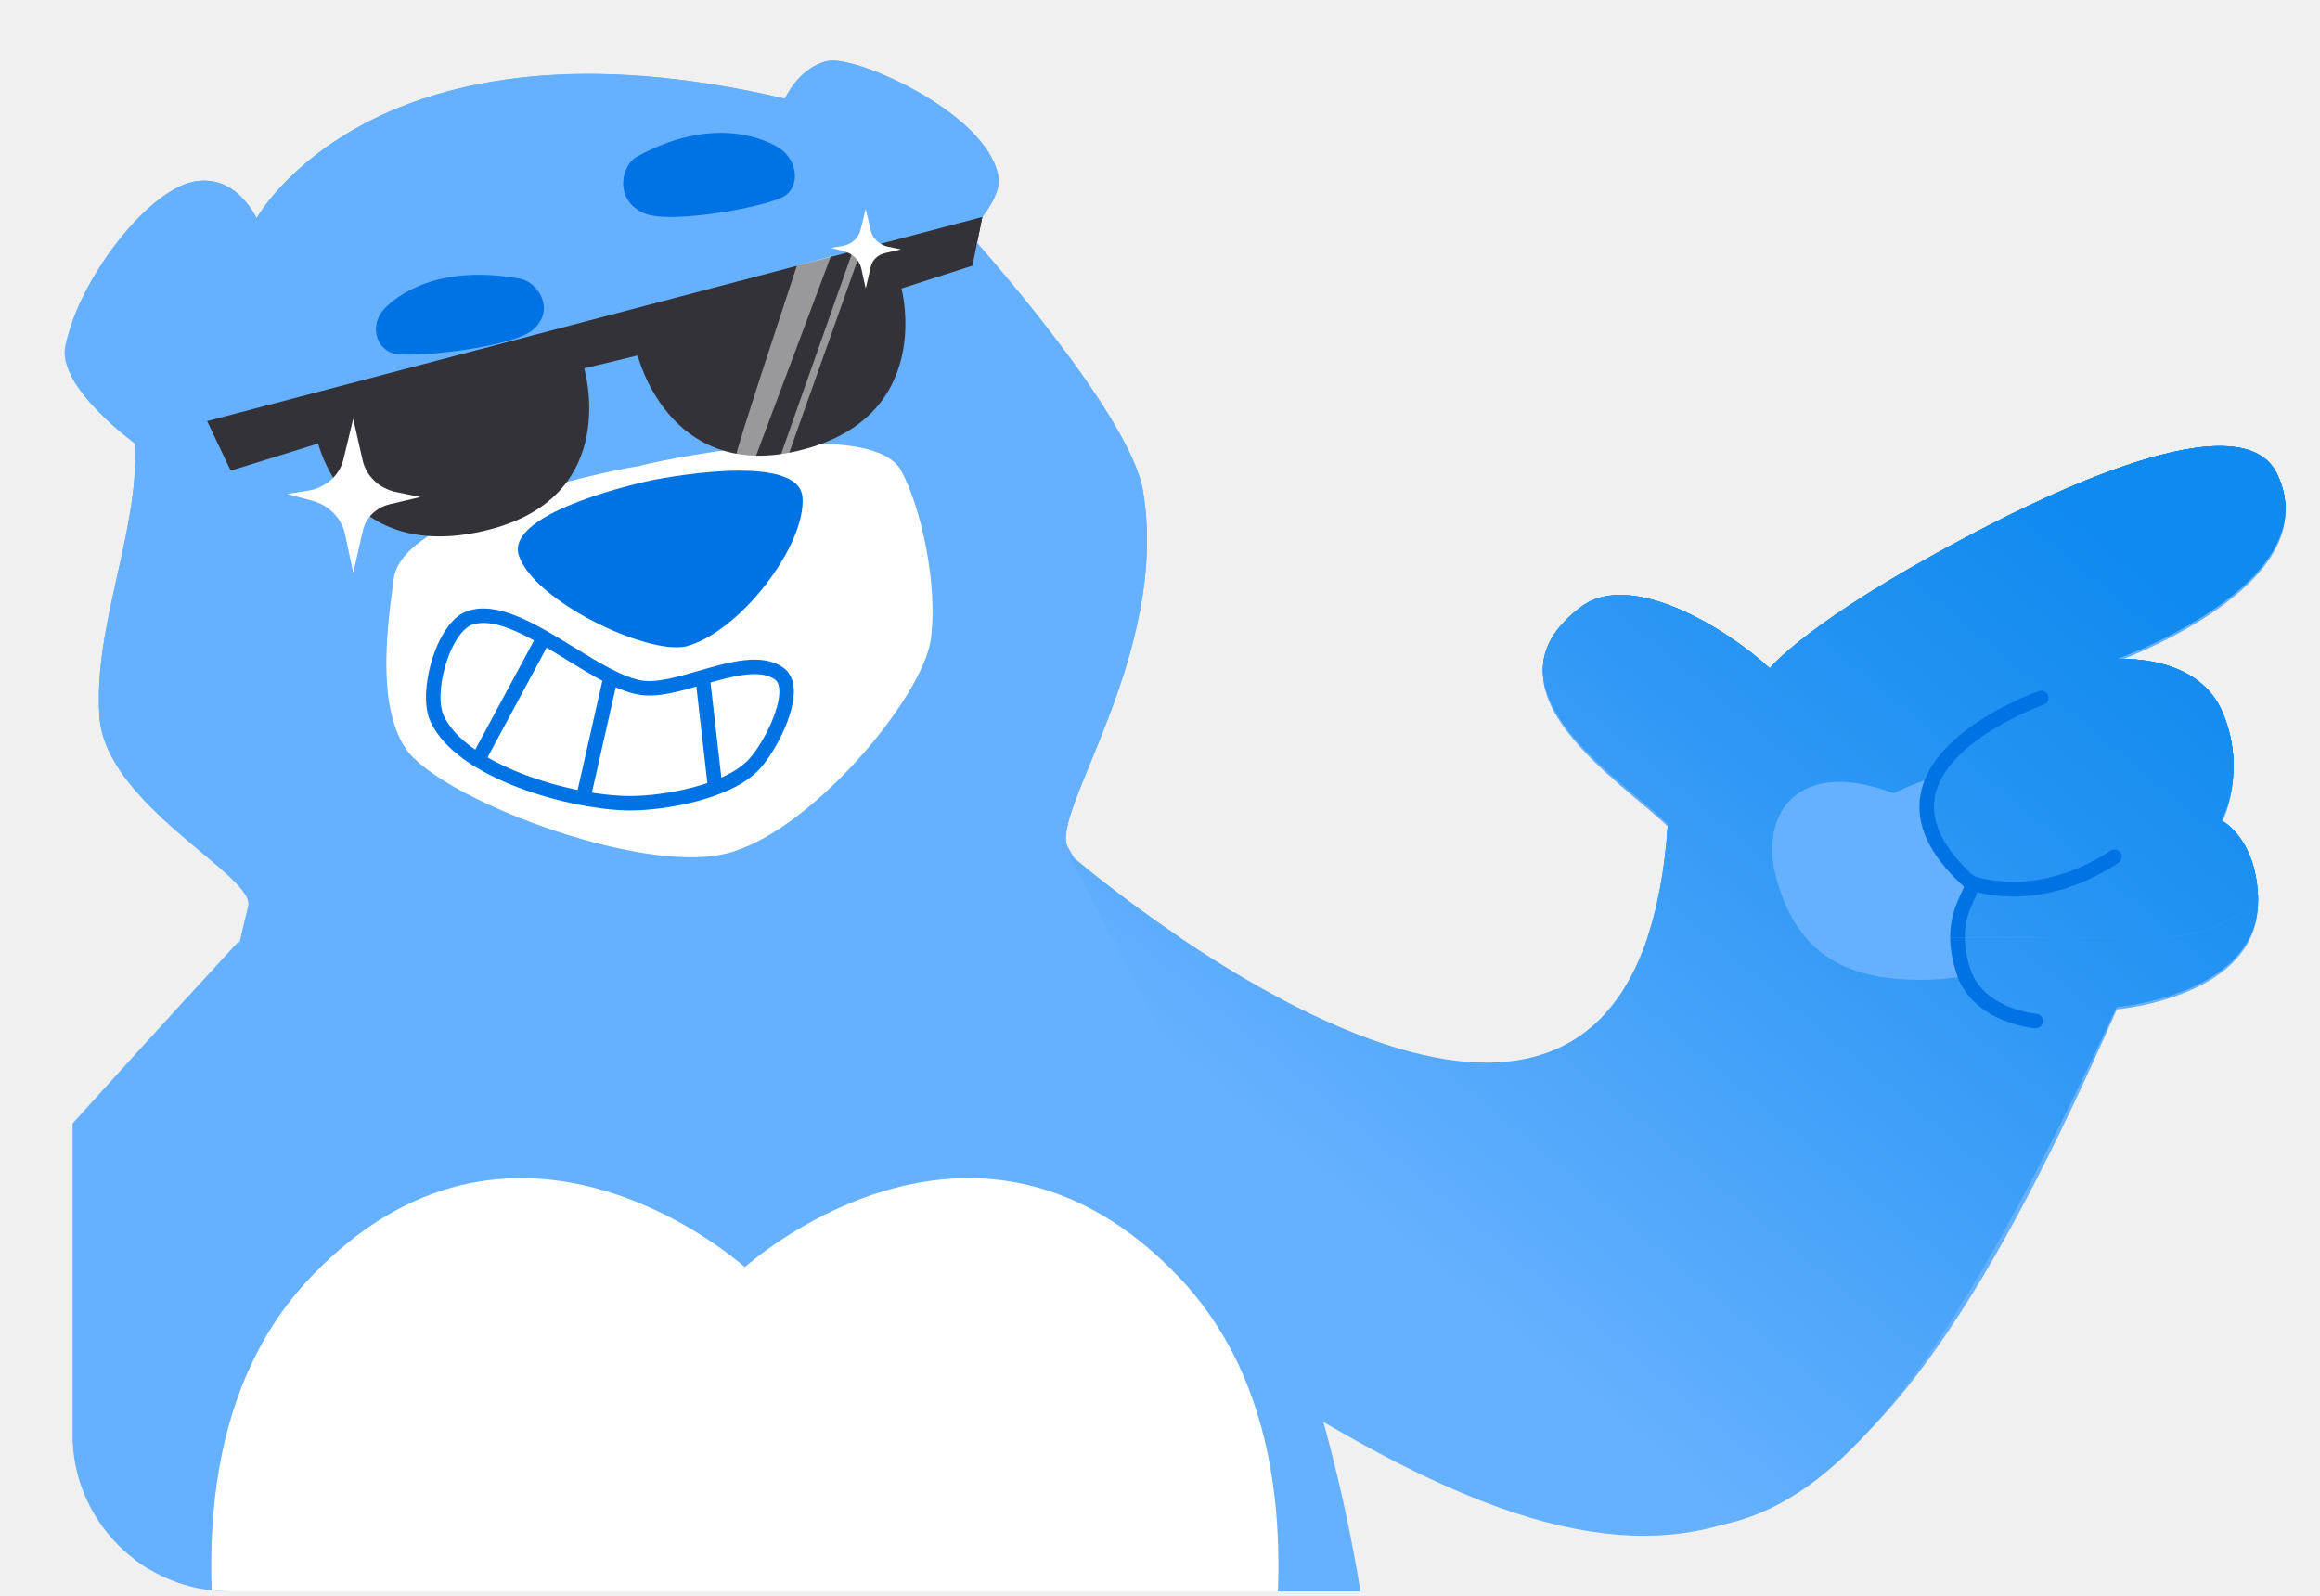
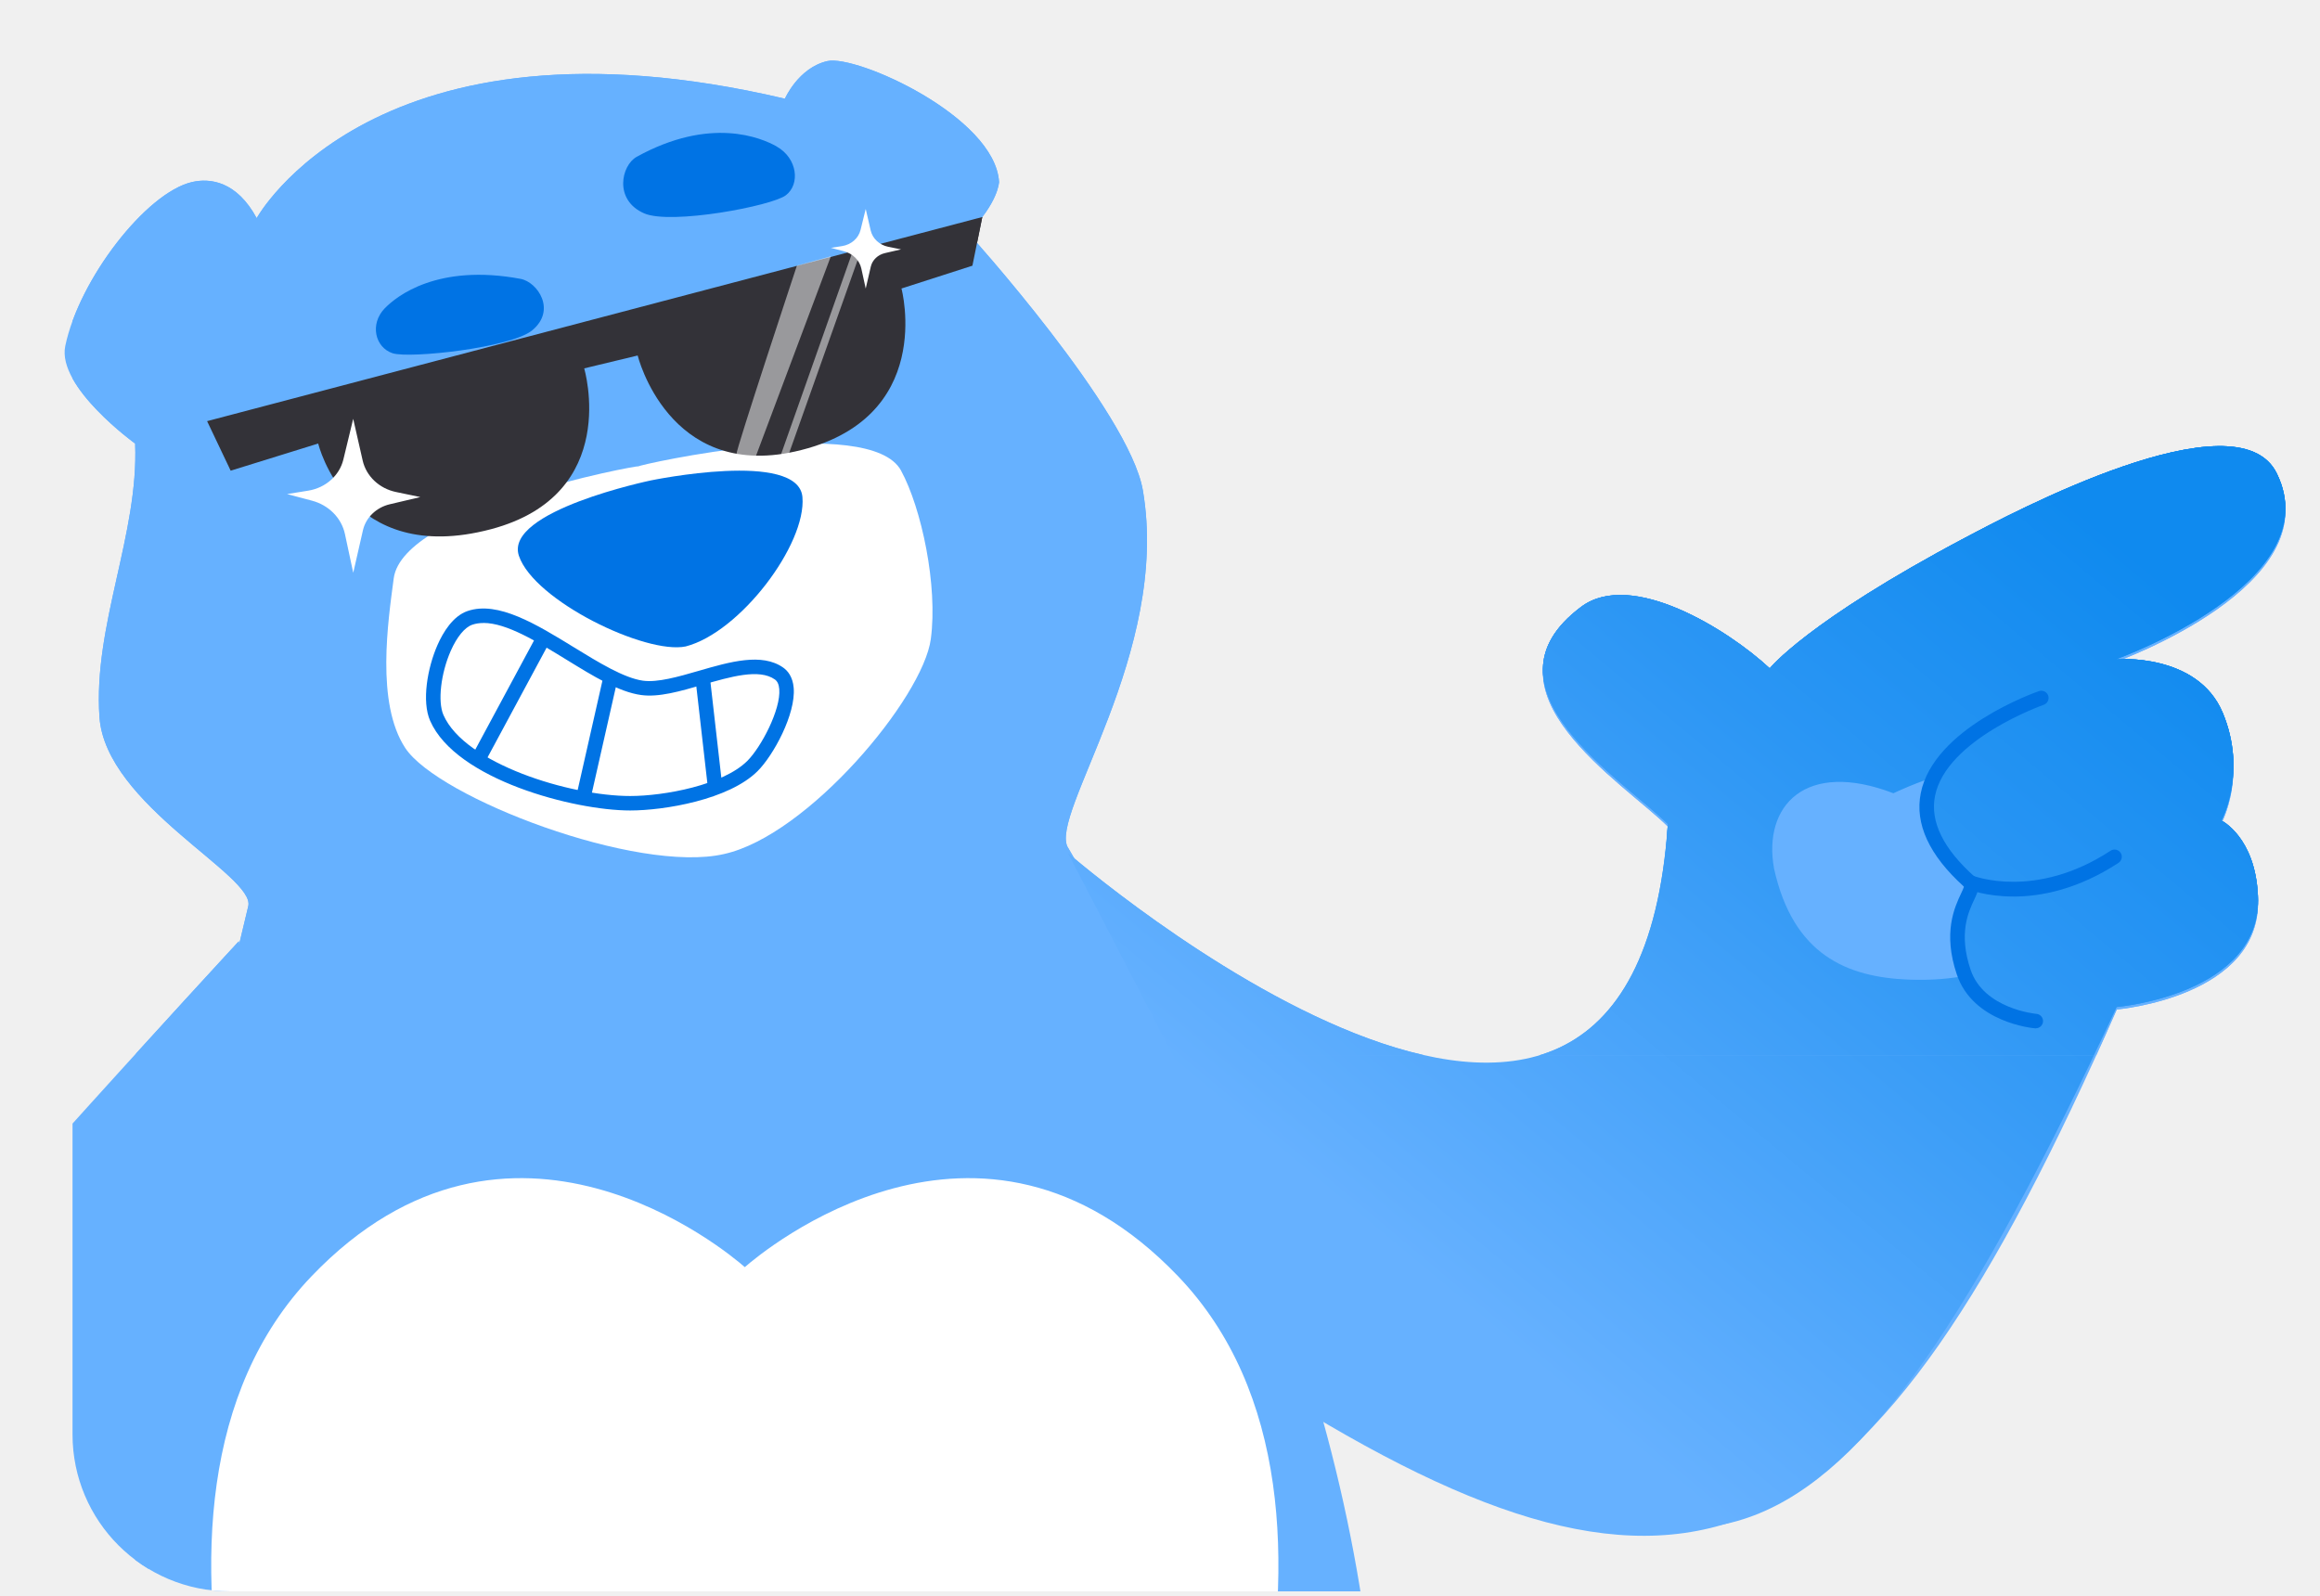
<svg xmlns="http://www.w3.org/2000/svg" width="266" height="183" viewBox="0 0 266 183" fill="none">
-   <g clip-path="url(#clip0_215_14797)">
-     <path d="M122.444 97.187C120.219 93.404 134.222 74.821 131.038 56.231C129.484 47.15 111.015 26.713 111.015 26.713C114.488 23.235 114.549 20.862 114.549 20.862C114.077 13.362 98.183 6.238 94.859 7.002C91.536 7.765 89.994 11.316 89.994 11.316C42.992 0.265 29.432 25.01 29.432 25.01C27.141 20.779 24.101 20.397 22.037 20.867C16.772 22.062 9.071 32.023 7.485 39.672C6.508 44.373 15.496 50.861 15.496 50.861C15.918 61.242 10.669 71.718 11.407 82.232C12.117 92.32 29.316 100.423 28.467 103.902C11.94 171.82 11.99 211.211 20.306 234.573C20.306 234.573 -4.31 298.349 1.032 311.214C21.515 313.647 40.406 319.056 61.145 320.439C66.204 307.951 75.586 274.45 90.149 266.619C99.303 268.527 83.752 307.431 77.456 322.651C94.748 323.415 135.271 314.87 134.71 314.637C160.775 313.891 157.795 225.149 157.795 225.149C160.78 181.991 150.123 144.266 122.449 97.182L122.444 97.187Z" fill="#66B1FF" />
-     <path d="M225.354 61.915C207.129 71.566 202.913 76.915 202.913 76.915C198.147 72.479 187.051 65.56 181.304 69.852C168.865 79.132 186.247 89.801 191.229 94.773C187.201 154.329 122.445 98.087 122.445 98.087L145.619 159.317C194.126 189.949 214.198 180.481 242.703 115.746C242.703 115.746 259.386 114.342 258.886 102.992C258.587 96.267 254.709 94.37 254.709 94.37C254.709 94.37 257.693 88.85 254.858 82.031C251.973 75.095 242.642 75.869 242.642 75.869C242.642 75.869 267.197 67.047 261.044 54.553C256.506 45.339 230.531 59.177 225.36 61.915H225.354Z" fill="#66B1FF" />
-     <g clip-path="url(#clip1_215_14797)">
-       <path d="M27.389 107.922C27.389 107.922 -10.018 148.343 -31.339 174.355C-47.844 194.492 -59.93 209.108 -42.97 231.27C-38.332 237.332 -28.945 243.339 -28.945 243.339L17.035 202.939V174.355C17.035 174.355 26.524 164.945 29.958 140.233C30.957 133.037 27.389 107.922 27.389 107.922Z" fill="#66B1FF" />
+   <g clip-path="url(#clip0_591_14807)">
+     <path d="M122.442 97.19C120.217 93.407 134.22 74.823 131.036 56.234C129.482 47.152 111.013 26.716 111.013 26.716C114.486 23.237 114.547 20.864 114.547 20.864C114.076 13.364 98.181 6.241 94.858 7.004C91.534 7.767 89.992 11.318 89.992 11.318C42.99 0.267 29.431 25.012 29.431 25.012C27.139 20.781 24.099 20.4 22.035 20.87C16.77 22.064 9.07 32.026 7.483 39.675C6.506 44.376 15.494 50.864 15.494 50.864C15.916 61.245 10.667 71.72 11.405 82.234C12.116 92.323 29.314 100.425 28.465 103.904C11.938 171.823 11.988 211.213 20.304 234.575C20.304 234.575 -4.312 298.351 1.031 311.216C21.514 313.65 40.404 319.059 61.143 320.442C66.203 307.953 75.584 274.453 90.147 266.621C99.302 268.529 83.751 307.433 77.454 322.654C94.747 323.417 135.269 314.872 134.709 314.64C160.773 313.893 157.794 225.151 157.794 225.151C160.778 181.994 150.121 144.268 122.448 97.184L122.442 97.19Z" fill="#66B1FF" />
+     <path d="M225.352 61.919C207.127 71.571 202.911 76.919 202.911 76.919C198.145 72.483 187.049 65.564 181.302 69.856C168.863 79.137 186.245 89.806 191.227 94.778C187.199 154.334 122.443 98.091 122.443 98.091L145.617 159.321C194.124 189.953 214.196 180.485 242.701 115.751C242.701 115.751 259.384 114.346 258.884 102.997C258.585 96.271 254.707 94.374 254.707 94.374C254.707 94.374 257.691 88.855 254.856 82.035C251.972 75.099 242.64 75.874 242.64 75.874C242.64 75.874 267.195 67.052 261.042 54.558C256.504 45.343 230.529 59.182 225.358 61.919H225.352Z" fill="#66B1FF" />
+     <g clip-path="url(#clip1_591_14807)">
+       <path d="M27.383 107.926C27.383 107.926 -10.024 148.348 -31.345 174.359C-47.85 194.497 -59.936 209.113 -42.976 231.275C-38.338 237.337 -28.951 243.343 -28.951 243.343L17.029 202.944V174.359C17.029 174.359 26.517 164.949 29.951 140.237C30.95 133.042 27.383 107.926 27.383 107.926Z" fill="#66B1FF" />
    </g>
-     <path d="M103.317 53.958C99.727 47.365 73.203 53.305 73.236 53.465C73.203 53.311 46.195 58.338 45.147 66.325C44.509 71.186 43.077 80.611 46.473 85.771C50.229 91.479 73.092 100.229 83.034 97.922C92.632 95.793 105.819 80.041 106.729 73.277C107.55 67.16 105.664 58.266 103.311 53.952L103.317 53.958Z" fill="white" />
-     <path d="M44.142 35.329C45.468 33.968 50.156 30.202 59.682 31.972C61.657 32.337 63.821 35.578 61.019 37.879C58.572 39.886 46.949 41.136 45.013 40.5C43.032 39.848 42.344 37.165 44.142 35.324V35.329Z" fill="#0073E4" />
-     <path d="M89.059 16.795C87.3 15.794 81.453 13.311 72.998 17.979C71.244 18.947 70.346 22.929 73.858 24.461C76.925 25.799 88.482 23.62 90.102 22.387C91.761 21.12 91.445 18.156 89.059 16.8V16.795Z" fill="#0073E4" />
-     <path d="M74.653 55.082C74.653 55.082 57.759 58.589 59.501 63.738C61.243 68.887 74.037 75.076 78.625 74.125C84.866 72.51 92.472 62.416 92.007 56.996C91.54 51.581 74.653 55.082 74.653 55.082Z" fill="#0073E4" />
-     <path d="M64.418 49.136C60.933 45.923 55.13 43.412 50.936 46.753C48.85 48.412 47.702 50.984 46.914 53.462C46.564 54.557 48.29 55.027 48.639 53.937C49.649 50.752 51.602 46.99 55.397 46.924C57.754 46.886 60.007 48.058 61.91 49.407C62.392 49.75 62.642 49.922 63.158 50.398C64.001 51.177 65.266 49.916 64.423 49.136H64.418Z" fill="#0073E4" />
-     <path d="M85.418 48.288C89.631 48.288 93.046 44.883 93.046 40.683C93.046 36.483 89.631 33.078 85.418 33.078C81.204 33.078 77.789 36.483 77.789 40.683C77.789 44.883 81.204 48.288 85.418 48.288Z" fill="white" />
-     <path d="M85.415 45.663C88.173 45.663 90.408 43.434 90.408 40.685C90.408 37.936 88.173 35.707 85.415 35.707C82.657 35.707 80.422 37.936 80.422 40.685C80.422 43.434 82.657 45.663 85.415 45.663Z" fill="#3B3B3B" />
-     <path d="M76.625 51.77L76.664 48.618C76.664 48.618 77.801 45.543 84.836 44.425C89.824 43.635 93.868 46.035 93.868 46.035L94.212 50.393L76.625 51.765V51.77Z" fill="#66B1FF" />
-     <path d="M89.326 77.237C85.681 74.643 78.041 79.493 73.603 78.874C67.999 78.094 59.228 69.018 53.874 70.849C50.801 71.9 48.781 79.355 50.08 82.32C52.782 88.475 65.514 92.104 72.255 92.104C76.055 92.104 83.184 90.92 86.275 87.834C88.416 85.699 91.789 78.985 89.326 77.231V77.237Z" fill="white" />
-     <path d="M72.255 92.933C65.825 92.933 52.282 89.404 49.319 82.651C48.337 80.416 49.003 76.589 50.163 73.956C50.806 72.496 51.927 70.638 53.608 70.063C57.087 68.868 61.525 71.595 65.813 74.227C68.632 75.959 71.544 77.745 73.719 78.049C75.406 78.281 77.797 77.59 80.111 76.921C83.678 75.887 87.362 74.819 89.808 76.556C90.296 76.899 90.896 77.585 91.001 78.879C91.251 81.882 88.677 86.611 86.862 88.419C83.567 91.705 76.155 92.933 72.255 92.933ZM55.433 71.434C54.978 71.434 54.545 71.495 54.146 71.633C53.292 71.926 52.393 73.016 51.683 74.626C50.54 77.219 50.168 80.455 50.845 81.987C53.292 87.568 65.353 91.273 72.255 91.273C76.155 91.273 82.901 90.023 85.686 87.247C87.273 85.665 89.542 81.351 89.348 79.017C89.303 78.481 89.137 78.115 88.843 77.911C87.051 76.639 83.761 77.596 80.576 78.514C77.98 79.266 75.528 79.979 73.492 79.692C70.967 79.343 68.044 77.546 64.942 75.638C61.564 73.564 58.085 71.429 55.439 71.429L55.433 71.434Z" fill="#0073E4" />
-     <path d="M54.987 87.617C54.854 87.617 54.721 87.584 54.594 87.518C54.189 87.302 54.039 86.799 54.255 86.395L61.351 73.21C61.567 72.806 62.072 72.656 62.477 72.872C62.882 73.088 63.032 73.591 62.816 73.995L55.72 87.18C55.57 87.457 55.282 87.617 54.987 87.617Z" fill="#0073E4" />
-     <path d="M66.963 91.94C66.902 91.94 66.841 91.935 66.78 91.918C66.331 91.819 66.053 91.371 66.153 90.928L69.116 77.842C69.216 77.394 69.659 77.112 70.109 77.217C70.558 77.317 70.836 77.765 70.736 78.207L67.773 91.293C67.684 91.68 67.34 91.94 66.963 91.94Z" fill="#0073E4" />
-     <path d="M81.951 90.712C81.535 90.712 81.174 90.396 81.125 89.976L79.81 78.439C79.76 77.985 80.087 77.57 80.542 77.521C80.997 77.471 81.413 77.797 81.463 78.251L82.778 89.788C82.828 90.242 82.501 90.656 82.046 90.706C82.012 90.706 81.984 90.706 81.951 90.706V90.712Z" fill="#0073E4" />
-     <path d="M23.742 48.289L112.626 24.883L111.494 30.463L103.361 33.08C103.361 33.08 107.411 48.157 91.15 51.774C76.614 55.009 73.113 40.762 73.113 40.762L66.983 42.239C66.983 42.239 71.294 56.702 56.298 60.678C39.842 65.037 36.486 50.856 36.486 50.856L26.45 53.969L23.748 48.289H23.742Z" fill="#333238" />
-     <path d="M32.914 56.651L35.344 56.259C37.336 55.938 38.928 54.528 39.372 52.686L40.498 48.023L41.586 52.807C41.996 54.605 43.489 56.015 45.403 56.414L48.193 56.994L44.698 57.819C43.145 58.184 41.946 59.345 41.613 60.811L40.504 65.678L39.549 61.225C39.156 59.395 37.696 57.918 35.777 57.409L32.92 56.651H32.914Z" fill="white" />
-     <path d="M95.266 28.419L96.547 28.22C97.596 28.054 98.433 27.324 98.666 26.372L99.26 23.961L99.832 26.433C100.048 27.362 100.83 28.092 101.84 28.297L103.31 28.596L101.468 29.022C100.647 29.21 100.02 29.812 99.843 30.57L99.26 33.087L98.755 30.786C98.55 29.84 97.779 29.077 96.769 28.811L95.266 28.419Z" fill="white" />
-     <path opacity="0.5" d="M84.456 52.035C84.279 51.875 91.375 30.449 91.375 30.449L95.264 29.387L86.687 52.251C86.687 52.251 84.917 52.456 84.456 52.035Z" fill="white" />
-     <path opacity="0.5" d="M90.404 52.157L89.539 52.123L97.778 28.789L98.793 28.523L90.404 52.157Z" fill="white" />
-     <path d="M225.354 61.634C207.129 71.285 202.913 76.633 202.913 76.633C198.147 72.198 187.051 65.278 181.304 69.57C168.865 78.851 186.247 89.52 191.229 94.492C187.201 154.048 122.445 97.805 122.445 97.805L151.752 154.307C195.048 187.409 209.738 186.053 242.703 115.465C242.703 115.465 259.386 114.06 258.886 102.711C258.587 95.986 254.709 94.088 254.709 94.088C254.709 94.088 257.693 88.569 254.858 81.749C251.973 74.814 242.642 75.588 242.642 75.588C242.642 75.588 267.197 66.766 261.044 54.272C256.506 45.058 230.531 58.896 225.36 61.634H225.354Z" fill="url(#paint0_linear_215_14797)" />
-     <path d="M217.09 90.959C217.09 90.959 227.8 85.71 232.782 88.541C242.753 95.465 239.25 113.082 218.9 112.332C211.738 112.067 205.589 109.468 203.402 99.596C202.099 92.388 206.996 87.087 217.09 90.959Z" fill="#66B1FF" />
-     <path d="M225.355 61.634C207.13 71.285 202.914 76.633 202.914 76.633C198.148 72.198 187.052 65.278 181.305 69.57C168.866 78.851 186.248 89.52 191.23 94.492C187.202 154.048 199.363 81.749 199.363 81.749L222.812 86.426C221.348 93.483 218.975 95.777 226.649 101.727C219.828 116.178 233.044 118.303 242.704 115.465C242.704 115.465 259.387 114.06 258.887 102.711C258.588 95.986 254.71 94.088 254.71 94.088C254.71 94.088 257.694 88.569 254.859 81.749C251.974 74.814 242.643 75.588 242.643 75.588C242.643 75.588 267.198 66.766 261.045 54.272C256.507 45.058 230.532 58.896 225.361 61.634H225.355Z" fill="url(#paint1_linear_215_14797)" />
-     <path d="M35.718 146.345C58.445 122.604 83.389 143.536 85.397 145.296C87.412 143.536 112.35 122.604 135.077 146.345C160.299 172.691 137.319 226.19 129.481 238.785C121.642 251.38 106.128 271.829 85.17 272.452C64.206 271.829 49.153 251.386 41.315 238.785C33.476 226.19 10.496 172.697 35.718 146.345Z" fill="white" />
-     <path d="M233.41 117.915C233.41 117.915 233.36 117.915 233.337 117.915C233.049 117.893 226.225 117.251 224.361 111.743C222.735 106.942 224.111 104.016 224.849 102.445C224.977 102.18 225.126 101.859 225.182 101.671C221.187 98.07 219.523 94.459 220.228 90.941C221.714 83.508 233.288 79.415 233.776 79.249C234.208 79.1 234.686 79.326 234.835 79.758C234.985 80.189 234.758 80.665 234.325 80.814C234.214 80.853 223.157 84.769 221.859 91.267C221.271 94.204 222.807 97.329 226.419 100.548C227.24 101.278 226.769 102.274 226.358 103.148C225.676 104.602 224.533 107.036 225.942 111.206C227.462 115.697 233.421 116.25 233.482 116.256C233.942 116.294 234.281 116.698 234.242 117.152C234.203 117.583 233.842 117.909 233.415 117.909L233.41 117.915Z" fill="#0073E4" />
-     <path d="M230.838 102.798C227.698 102.798 225.706 102.001 225.545 101.935C225.118 101.758 224.918 101.271 225.096 100.851C225.274 100.43 225.756 100.226 226.183 100.403C226.283 100.442 233.357 103.201 241.984 97.549C242.367 97.3 242.883 97.405 243.138 97.787C243.393 98.168 243.282 98.683 242.899 98.937C238.206 102.012 233.962 102.803 230.844 102.803L230.838 102.798Z" fill="#0073E4" />
+     <path d="M103.311 53.96C99.722 47.367 73.197 53.307 73.23 53.468C73.197 53.313 46.189 58.34 45.141 66.327C44.503 71.189 43.071 80.613 46.467 85.773C50.223 91.481 73.086 100.231 83.028 97.925C92.626 95.795 105.813 80.043 106.723 73.279C107.544 67.162 105.658 58.269 103.306 53.955L103.311 53.96Z" fill="white" />
+     <path d="M44.137 35.332C45.463 33.971 50.151 30.204 59.677 31.974C61.652 32.339 63.816 35.58 61.014 37.881C58.567 39.889 46.944 41.139 45.008 40.503C43.027 39.85 42.34 37.168 44.137 35.326V35.332Z" fill="#0073E4" />
+     <path d="M89.058 16.799C87.299 15.798 81.452 13.315 72.997 17.983C71.243 18.951 70.345 22.933 73.856 24.465C76.924 25.803 88.481 23.624 90.101 22.391C91.76 21.125 91.444 18.16 89.058 16.805V16.799Z" fill="#0073E4" />
+     <path d="M74.649 55.083C74.649 55.083 57.755 58.589 59.497 63.738C61.239 68.888 74.033 75.076 78.621 74.125C84.862 72.51 92.469 62.416 92.003 56.996C91.537 51.582 74.649 55.083 74.649 55.083Z" fill="#0073E4" />
+     <path d="M64.414 49.137C60.93 45.924 55.127 43.413 50.932 46.753C48.846 48.412 47.698 50.984 46.91 53.462C46.561 54.557 48.286 55.027 48.636 53.938C49.645 50.752 51.598 46.991 55.393 46.925C57.751 46.886 60.003 48.059 61.906 49.408C62.389 49.751 62.639 49.922 63.155 50.398C63.998 51.178 65.263 49.917 64.42 49.137H64.414Z" fill="#0073E4" />
+     <path d="M85.416 48.292C89.629 48.292 93.044 44.888 93.044 40.687C93.044 36.487 89.629 33.083 85.416 33.083C81.203 33.083 77.787 36.487 77.787 40.687C77.787 44.888 81.203 48.292 85.416 48.292Z" fill="white" />
+     <path d="M85.414 45.663C88.172 45.663 90.407 43.434 90.407 40.685C90.407 37.936 88.172 35.708 85.414 35.708C82.657 35.708 80.421 37.936 80.421 40.685C80.421 43.434 82.657 45.663 85.414 45.663Z" fill="#3B3B3B" />
+     <path d="M76.624 51.775L76.663 48.622C76.663 48.622 77.8 45.547 84.835 44.43C89.823 43.639 93.867 46.039 93.867 46.039L94.211 50.398L76.624 51.769V51.775Z" fill="#66B1FF" />
+     <path d="M89.324 77.239C85.679 74.645 78.039 79.496 73.601 78.876C67.997 78.097 59.226 69.02 53.872 70.851C50.799 71.902 48.779 79.358 50.077 82.322C52.779 88.478 65.512 92.106 72.253 92.106C76.053 92.106 83.182 90.923 86.272 87.836C88.414 85.701 91.787 78.987 89.324 77.234V77.239Z" fill="white" />
+     <path d="M72.254 92.935C65.824 92.935 52.282 89.406 49.319 82.653C48.337 80.419 49.003 76.591 50.162 73.959C50.806 72.499 51.927 70.64 53.608 70.065C57.086 68.87 61.525 71.597 65.813 74.23C68.632 75.961 71.544 77.747 73.719 78.052C75.406 78.284 77.797 77.593 80.11 76.923C83.677 75.889 87.361 74.822 89.808 76.558C90.296 76.901 90.895 77.587 91.001 78.881C91.251 81.884 88.676 86.613 86.862 88.422C83.567 91.707 76.154 92.935 72.254 92.935ZM55.433 71.437C54.978 71.437 54.545 71.498 54.146 71.636C53.291 71.929 52.393 73.019 51.682 74.628C50.54 77.222 50.168 80.457 50.845 81.989C53.291 87.57 65.353 91.276 72.254 91.276C76.154 91.276 82.901 90.026 85.686 87.249C87.273 85.668 89.542 81.353 89.347 79.019C89.303 78.483 89.137 78.118 88.843 77.913C87.051 76.641 83.761 77.598 80.576 78.516C77.98 79.268 75.528 79.982 73.492 79.694C70.967 79.346 68.043 77.548 64.942 75.64C61.563 73.566 58.085 71.431 55.438 71.431L55.433 71.437Z" fill="#0073E4" />
+     <path d="M54.987 87.622C54.854 87.622 54.72 87.588 54.593 87.522C54.188 87.306 54.038 86.803 54.254 86.399L61.35 73.214C61.567 72.81 62.072 72.661 62.477 72.876C62.882 73.092 63.031 73.596 62.815 73.999L55.719 87.185C55.569 87.461 55.281 87.622 54.987 87.622Z" fill="#0073E4" />
+     <path d="M66.966 91.941C66.905 91.941 66.844 91.935 66.783 91.919C66.334 91.819 66.056 91.371 66.156 90.929L69.119 77.843C69.219 77.395 69.663 77.113 70.112 77.218C70.561 77.317 70.839 77.765 70.739 78.208L67.776 91.294C67.688 91.681 67.344 91.941 66.966 91.941Z" fill="#0073E4" />
+     <path d="M81.948 90.714C81.532 90.714 81.172 90.399 81.122 89.978L79.807 78.441C79.757 77.988 80.084 77.573 80.539 77.523C80.994 77.473 81.41 77.8 81.46 78.253L82.775 89.79C82.825 90.244 82.498 90.659 82.043 90.709C82.01 90.709 81.982 90.709 81.948 90.709V90.714Z" fill="#0073E4" />
+     <path d="M23.741 48.292L112.625 24.885L111.493 30.466L103.359 33.082C103.359 33.082 107.409 48.159 91.148 51.776C76.613 55.012 73.112 40.764 73.112 40.764L66.981 42.241C66.981 42.241 71.292 56.704 56.296 60.681C39.841 65.039 36.484 50.858 36.484 50.858L26.448 53.972L23.746 48.292H23.741Z" fill="#333238" />
+     <path d="M32.912 56.654L35.342 56.261C37.333 55.941 38.926 54.53 39.369 52.688L40.496 48.026L41.583 52.81C41.994 54.608 43.486 56.018 45.4 56.416L48.191 56.997L44.696 57.821C43.142 58.186 41.944 59.347 41.611 60.813L40.501 65.68L39.547 61.228C39.153 59.397 37.694 57.92 35.774 57.412L32.917 56.654H32.912Z" fill="white" />
+     <path d="M95.265 28.419L96.546 28.22C97.595 28.054 98.433 27.324 98.665 26.373L99.259 23.961L99.831 26.434C100.047 27.363 100.829 28.093 101.839 28.298L103.309 28.596L101.467 29.022C100.646 29.21 100.019 29.813 99.842 30.571L99.259 33.087L98.754 30.786C98.549 29.841 97.778 29.078 96.768 28.812L95.265 28.419Z" fill="white" />
+     <path opacity="0.5" d="M84.455 52.036C84.277 51.876 91.373 30.449 91.373 30.449L95.262 29.387L86.685 52.252C86.685 52.252 84.915 52.456 84.455 52.036Z" fill="white" />
+     <path opacity="0.5" d="M90.405 52.157L89.54 52.124L97.778 28.789L98.793 28.524L90.405 52.157Z" fill="white" />
+     <path d="M225.352 61.636C207.127 71.287 202.911 76.636 202.911 76.636C198.145 72.2 187.049 65.281 181.301 69.573C168.863 78.854 186.245 89.522 191.227 94.495C187.199 154.051 122.443 97.808 122.443 97.808L151.75 154.31C195.046 187.412 209.736 186.055 242.701 115.468C242.701 115.468 259.383 114.063 258.884 102.714C258.584 95.988 254.706 94.091 254.706 94.091C254.706 94.091 257.691 88.571 254.856 81.752C251.971 74.816 242.64 75.59 242.64 75.59C242.64 75.59 267.195 66.769 261.042 54.275C256.504 45.06 230.528 58.898 225.358 61.636H225.352Z" fill="url(#paint0_linear_591_14807)" />
+     <path d="M217.091 90.96C217.091 90.96 227.801 85.71 232.783 88.542C242.754 95.466 239.251 113.082 218.901 112.332C211.739 112.067 205.589 109.468 203.403 99.597C202.099 92.388 206.997 87.087 217.091 90.96Z" fill="#66B1FF" />
+     <path d="M225.352 61.636C207.127 71.287 202.91 76.636 202.91 76.636C198.145 72.2 187.049 65.281 181.301 69.573C168.862 78.854 186.244 89.522 191.226 94.495C187.198 154.051 199.359 81.752 199.359 81.752L222.808 86.428C221.344 93.486 218.971 95.779 226.645 101.73C219.824 116.181 233.041 118.306 242.7 115.468C242.7 115.468 259.383 114.063 258.884 102.714C258.584 95.988 254.706 94.091 254.706 94.091C254.706 94.091 257.691 88.571 254.856 81.752C251.971 74.816 242.639 75.59 242.639 75.59C242.639 75.59 267.194 66.769 261.042 54.275C256.504 45.06 230.528 58.898 225.357 61.636H225.352Z" fill="url(#paint1_linear_591_14807)" />
+     <path d="M35.717 146.345C58.444 122.604 83.388 143.536 85.396 145.297C87.411 143.536 112.349 122.604 135.076 146.345C160.298 172.691 137.318 226.191 129.479 238.786C121.641 251.38 106.127 271.83 85.169 272.452C64.204 271.83 49.152 251.387 41.313 238.786C33.474 226.191 10.495 172.698 35.717 146.345Z" fill="white" />
+     <path d="M233.409 117.916C233.409 117.916 233.359 117.916 233.337 117.916C233.049 117.893 226.225 117.252 224.361 111.743C222.735 106.942 224.111 104.017 224.849 102.446C224.976 102.18 225.126 101.86 225.182 101.671C221.187 98.071 219.523 94.459 220.227 90.942C221.714 83.508 233.287 79.415 233.776 79.249C234.208 79.1 234.685 79.327 234.835 79.758C234.985 80.19 234.758 80.665 234.325 80.815C234.214 80.853 223.157 84.769 221.859 91.268C221.27 94.205 222.807 97.33 226.419 100.549C227.24 101.279 226.768 102.274 226.358 103.148C225.676 104.603 224.533 107.036 225.942 111.207C227.462 115.698 233.42 116.251 233.481 116.256C233.942 116.295 234.28 116.699 234.242 117.152C234.203 117.584 233.842 117.91 233.415 117.91L233.409 117.916Z" fill="#0073E4" />
+     <path d="M230.838 102.8C227.698 102.8 225.706 102.004 225.545 101.937C225.118 101.76 224.918 101.274 225.096 100.853C225.273 100.433 225.756 100.228 226.183 100.405C226.283 100.444 233.357 103.204 241.984 97.551C242.367 97.302 242.883 97.407 243.138 97.789C243.393 98.171 243.282 98.685 242.899 98.94C238.206 102.015 233.961 102.806 230.844 102.806L230.838 102.8Z" fill="#0073E4" />
  </g>
-   <g clip-path="url(#clip2_215_14797)">
-     <path d="M122.444 97.187C120.219 93.404 134.222 74.821 131.038 56.231C129.484 47.15 111.015 26.713 111.015 26.713C114.488 23.235 114.549 20.862 114.549 20.862C114.077 13.362 98.183 6.238 94.859 7.002C91.536 7.765 89.994 11.316 89.994 11.316C42.992 0.265 29.432 25.01 29.432 25.01C27.141 20.779 24.101 20.397 22.037 20.867C16.772 22.062 9.071 32.023 7.485 39.672C6.508 44.373 15.496 50.861 15.496 50.861C15.918 61.242 10.669 71.718 11.407 82.232C12.117 92.32 29.316 100.423 28.467 103.902C11.94 171.82 11.99 211.211 20.306 234.573C20.306 234.573 -4.31 298.349 1.032 311.214C21.515 313.647 40.406 319.056 61.145 320.439C66.204 307.951 75.586 274.45 90.149 266.619C99.303 268.527 83.752 307.431 77.456 322.651C94.748 323.415 135.271 314.87 134.71 314.637C160.775 313.891 157.795 225.149 157.795 225.149C160.78 181.991 150.123 144.266 122.449 97.182L122.444 97.187Z" fill="#66B1FF" />
-     <path d="M225.354 61.915C207.129 71.566 202.913 76.915 202.913 76.915C198.147 72.479 187.051 65.56 181.304 69.852C168.865 79.132 186.247 89.801 191.229 94.773C187.201 154.329 122.445 98.087 122.445 98.087L145.619 159.317C194.126 189.949 214.198 180.481 242.703 115.746C242.703 115.746 259.386 114.342 258.886 102.992C258.587 96.267 254.709 94.37 254.709 94.37C254.709 94.37 257.693 88.85 254.858 82.031C251.973 75.095 242.642 75.869 242.642 75.869C242.642 75.869 267.197 67.047 261.044 54.553C256.506 45.339 230.531 59.177 225.36 61.915H225.354Z" fill="#66B1FF" />
-     <path d="M103.317 53.958C99.727 47.365 73.203 53.305 73.236 53.465C73.203 53.311 46.195 58.338 45.147 66.325C44.509 71.186 43.077 80.611 46.473 85.771C50.229 91.479 73.092 100.229 83.034 97.922C92.632 95.793 105.819 80.041 106.729 73.277C107.55 67.16 105.664 58.266 103.311 53.952L103.317 53.958Z" fill="white" />
-     <path d="M44.142 35.329C45.468 33.968 50.156 30.202 59.682 31.972C61.657 32.337 63.821 35.578 61.019 37.879C58.572 39.886 46.949 41.136 45.013 40.5C43.032 39.848 42.344 37.165 44.142 35.324V35.329Z" fill="#0073E4" />
-     <path d="M89.059 16.795C87.3 15.794 81.453 13.311 72.998 17.979C71.244 18.947 70.346 22.929 73.858 24.461C76.925 25.799 88.482 23.62 90.102 22.387C91.761 21.12 91.445 18.156 89.059 16.8V16.795Z" fill="#0073E4" />
-     <path d="M74.653 55.082C74.653 55.082 57.759 58.589 59.501 63.738C61.243 68.887 74.037 75.076 78.625 74.125C84.866 72.51 92.472 62.416 92.007 56.996C91.54 51.581 74.653 55.082 74.653 55.082Z" fill="#0073E4" />
-     <path d="M64.418 49.136C60.933 45.923 55.13 43.412 50.936 46.753C48.85 48.412 47.702 50.984 46.914 53.462C46.564 54.557 48.29 55.027 48.639 53.937C49.649 50.752 51.602 46.99 55.397 46.924C57.754 46.886 60.007 48.058 61.91 49.407C62.392 49.75 62.642 49.922 63.158 50.398C64.001 51.177 65.266 49.916 64.423 49.136H64.418Z" fill="#0073E4" />
-     <path d="M85.418 48.288C89.631 48.288 93.046 44.883 93.046 40.683C93.046 36.483 89.631 33.078 85.418 33.078C81.204 33.078 77.789 36.483 77.789 40.683C77.789 44.883 81.204 48.288 85.418 48.288Z" fill="white" />
-     <path d="M85.415 45.663C88.173 45.663 90.408 43.434 90.408 40.685C90.408 37.936 88.173 35.707 85.415 35.707C82.657 35.707 80.422 37.936 80.422 40.685C80.422 43.434 82.657 45.663 85.415 45.663Z" fill="#3B3B3B" />
-     <path d="M76.625 51.77L76.664 48.618C76.664 48.618 77.801 45.543 84.836 44.425C89.824 43.635 93.868 46.035 93.868 46.035L94.212 50.393L76.625 51.765V51.77Z" fill="#66B1FF" />
-     <path d="M89.326 77.237C85.681 74.643 78.041 79.493 73.603 78.874C67.999 78.094 59.228 69.018 53.874 70.849C50.801 71.9 48.781 79.355 50.08 82.32C52.782 88.475 65.514 92.104 72.255 92.104C76.055 92.104 83.184 90.92 86.275 87.834C88.416 85.699 91.789 78.985 89.326 77.231V77.237Z" fill="white" />
-     <path d="M72.255 92.933C65.825 92.933 52.282 89.404 49.319 82.651C48.337 80.416 49.003 76.589 50.163 73.956C50.806 72.496 51.927 70.638 53.608 70.063C57.087 68.868 61.525 71.595 65.813 74.227C68.632 75.959 71.544 77.745 73.719 78.049C75.406 78.281 77.797 77.59 80.111 76.921C83.678 75.887 87.362 74.819 89.808 76.556C90.296 76.899 90.896 77.585 91.001 78.879C91.251 81.882 88.677 86.611 86.862 88.419C83.567 91.705 76.155 92.933 72.255 92.933ZM55.433 71.434C54.978 71.434 54.545 71.495 54.146 71.633C53.292 71.926 52.393 73.016 51.683 74.626C50.54 77.219 50.168 80.455 50.845 81.987C53.292 87.568 65.353 91.273 72.255 91.273C76.155 91.273 82.901 90.023 85.686 87.247C87.273 85.665 89.542 81.351 89.348 79.017C89.303 78.481 89.137 78.115 88.843 77.911C87.051 76.639 83.761 77.596 80.576 78.514C77.98 79.266 75.528 79.979 73.492 79.692C70.967 79.343 68.044 77.546 64.942 75.638C61.564 73.564 58.085 71.429 55.439 71.429L55.433 71.434Z" fill="#0073E4" />
-     <path d="M54.987 87.617C54.854 87.617 54.721 87.584 54.594 87.518C54.189 87.302 54.039 86.799 54.255 86.395L61.351 73.21C61.567 72.806 62.072 72.656 62.477 72.872C62.882 73.088 63.032 73.591 62.816 73.995L55.72 87.18C55.57 87.457 55.282 87.617 54.987 87.617Z" fill="#0073E4" />
-     <path d="M66.963 91.94C66.902 91.94 66.841 91.935 66.78 91.918C66.331 91.819 66.053 91.371 66.153 90.928L69.116 77.842C69.216 77.394 69.659 77.112 70.109 77.217C70.558 77.317 70.836 77.765 70.736 78.207L67.773 91.293C67.684 91.68 67.34 91.94 66.963 91.94Z" fill="#0073E4" />
-     <path d="M81.951 90.712C81.535 90.712 81.174 90.396 81.125 89.976L79.81 78.439C79.76 77.985 80.087 77.57 80.542 77.521C80.997 77.471 81.413 77.797 81.463 78.251L82.778 89.788C82.828 90.242 82.501 90.656 82.046 90.706C82.012 90.706 81.984 90.706 81.951 90.706V90.712Z" fill="#0073E4" />
-     <path d="M23.742 48.289L112.626 24.883L111.494 30.463L103.361 33.08C103.361 33.08 107.411 48.157 91.15 51.774C76.614 55.009 73.113 40.762 73.113 40.762L66.983 42.239C66.983 42.239 71.294 56.702 56.298 60.678C39.842 65.037 36.486 50.856 36.486 50.856L26.45 53.969L23.748 48.289H23.742Z" fill="#333238" />
-     <path d="M32.914 56.651L35.344 56.259C37.336 55.938 38.928 54.528 39.372 52.686L40.498 48.023L41.586 52.807C41.996 54.605 43.489 56.015 45.403 56.414L48.193 56.994L44.698 57.819C43.145 58.184 41.946 59.345 41.613 60.811L40.504 65.678L39.549 61.225C39.156 59.395 37.696 57.918 35.777 57.409L32.92 56.651H32.914Z" fill="white" />
-     <path d="M95.266 28.419L96.547 28.22C97.596 28.054 98.433 27.324 98.666 26.372L99.26 23.961L99.832 26.433C100.048 27.362 100.83 28.092 101.84 28.297L103.31 28.596L101.468 29.022C100.647 29.21 100.02 29.812 99.843 30.57L99.26 33.087L98.755 30.786C98.55 29.84 97.779 29.077 96.769 28.811L95.266 28.419Z" fill="white" />
-     <path opacity="0.5" d="M84.456 52.035C84.279 51.875 91.375 30.449 91.375 30.449L95.264 29.387L86.687 52.251C86.687 52.251 84.917 52.456 84.456 52.035Z" fill="white" />
-     <path opacity="0.5" d="M90.404 52.157L89.539 52.123L97.778 28.789L98.793 28.523L90.404 52.157Z" fill="white" />
-     <path d="M225.354 61.634C207.129 71.285 202.913 76.633 202.913 76.633C198.147 72.198 187.051 65.278 181.304 69.57C168.865 78.851 186.247 89.52 191.229 94.492C187.201 154.048 122.445 97.805 122.445 97.805L151.752 154.307C195.048 187.409 209.738 186.053 242.703 115.465C242.703 115.465 259.386 114.06 258.886 102.711C258.587 95.986 254.709 94.088 254.709 94.088C254.709 94.088 257.693 88.569 254.858 81.749C251.973 74.814 242.642 75.588 242.642 75.588C242.642 75.588 267.197 66.766 261.044 54.272C256.506 45.058 230.531 58.896 225.36 61.634H225.354Z" fill="url(#paint2_linear_215_14797)" />
-     <path d="M217.09 90.959C217.09 90.959 227.8 85.71 232.782 88.541C242.753 95.465 239.25 113.082 218.9 112.332C211.738 112.067 205.589 109.468 203.402 99.596C202.099 92.388 206.996 87.087 217.09 90.959Z" fill="#66B1FF" />
-     <path d="M225.355 61.634C207.13 71.285 202.914 76.633 202.914 76.633C198.148 72.198 187.052 65.278 181.305 69.57C168.866 78.851 186.248 89.52 191.23 94.492C187.202 154.048 199.363 81.749 199.363 81.749L222.812 86.426C221.348 93.483 218.975 95.777 226.649 101.727C219.828 116.178 233.044 118.303 242.704 115.465C242.704 115.465 259.387 114.06 258.887 102.711C258.588 95.986 254.71 94.088 254.71 94.088C254.71 94.088 257.694 88.569 254.859 81.749C251.974 74.814 242.643 75.588 242.643 75.588C242.643 75.588 267.198 66.766 261.045 54.272C256.507 45.058 230.532 58.896 225.361 61.634H225.355Z" fill="url(#paint3_linear_215_14797)" />
-     <path d="M233.41 117.915C233.41 117.915 233.36 117.915 233.337 117.915C233.049 117.893 226.225 117.251 224.361 111.743C222.735 106.942 224.111 104.016 224.849 102.445C224.977 102.18 225.126 101.859 225.182 101.671C221.187 98.07 219.523 94.459 220.228 90.941C221.714 83.508 233.288 79.415 233.776 79.249C234.208 79.1 234.686 79.326 234.835 79.758C234.985 80.189 234.758 80.665 234.325 80.814C234.214 80.853 223.157 84.769 221.859 91.267C221.271 94.204 222.807 97.329 226.419 100.548C227.24 101.278 226.769 102.274 226.358 103.148C225.676 104.602 224.533 107.036 225.942 111.206C227.462 115.697 233.421 116.25 233.482 116.256C233.942 116.294 234.281 116.698 234.242 117.152C234.203 117.583 233.842 117.909 233.415 117.909L233.41 117.915Z" fill="#0073E4" />
-     <path d="M230.838 102.798C227.698 102.798 225.706 102.001 225.545 101.935C225.118 101.758 224.918 101.271 225.096 100.851C225.274 100.43 225.756 100.226 226.183 100.403C226.283 100.442 233.357 103.201 241.984 97.549C242.367 97.3 242.883 97.405 243.138 97.787C243.393 98.168 243.282 98.683 242.899 98.937C238.206 102.012 233.962 102.803 230.844 102.803L230.838 102.798Z" fill="#0073E4" />
+   <g clip-path="url(#clip2_591_14807)">
+     <path d="M122.442 97.19C120.217 93.407 134.22 74.823 131.036 56.234C129.482 47.152 111.013 26.716 111.013 26.716C114.486 23.237 114.547 20.864 114.547 20.864C114.076 13.364 98.181 6.241 94.858 7.004C91.534 7.767 89.992 11.318 89.992 11.318C42.99 0.267 29.431 25.012 29.431 25.012C27.139 20.781 24.099 20.4 22.035 20.87C16.77 22.064 9.07 32.026 7.483 39.675C6.506 44.376 15.494 50.864 15.494 50.864C15.916 61.245 10.667 71.72 11.405 82.234C12.116 92.323 29.314 100.425 28.465 103.904C11.938 171.823 11.988 211.213 20.304 234.575C20.304 234.575 -4.312 298.351 1.031 311.216C21.514 313.65 40.404 319.059 61.143 320.442C66.203 307.953 75.584 274.453 90.147 266.621C99.302 268.529 83.751 307.433 77.454 322.654C94.747 323.417 135.269 314.872 134.709 314.64C160.773 313.893 157.794 225.151 157.794 225.151C160.778 181.994 150.121 144.268 122.448 97.184L122.442 97.19Z" fill="#66B1FF" />
+     <path d="M225.352 61.919C207.127 71.571 202.911 76.919 202.911 76.919C198.145 72.483 187.049 65.564 181.302 69.856C168.863 79.137 186.245 89.806 191.227 94.778C187.199 154.334 122.443 98.091 122.443 98.091L145.617 159.321C194.124 189.953 214.196 180.485 242.701 115.751C242.701 115.751 259.384 114.346 258.884 102.997C258.585 96.271 254.707 94.374 254.707 94.374C254.707 94.374 257.691 88.855 254.856 82.035C251.972 75.099 242.64 75.874 242.64 75.874C242.64 75.874 267.195 67.052 261.042 54.558C256.504 45.343 230.529 59.182 225.358 61.919H225.352Z" fill="#66B1FF" />
+     <g clip-path="url(#clip3_591_14807)">
+       <path d="M27.383 107.926C27.383 107.926 -10.024 148.348 -31.345 174.359C-47.85 194.497 -59.936 209.113 -42.976 231.275C-38.338 237.337 -28.951 243.343 -28.951 243.343L17.029 202.944V174.359C17.029 174.359 26.517 164.949 29.951 140.237C30.95 133.042 27.383 107.926 27.383 107.926Z" fill="#66B1FF" />
+     </g>
+     <path d="M103.311 53.96C99.722 47.367 73.197 53.307 73.23 53.468C73.197 53.313 46.189 58.34 45.141 66.327C44.503 71.189 43.071 80.613 46.467 85.773C50.223 91.481 73.086 100.231 83.028 97.925C92.626 95.795 105.813 80.043 106.723 73.279C107.544 67.162 105.658 58.269 103.306 53.955L103.311 53.96Z" fill="white" />
+     <path d="M44.137 35.332C45.463 33.971 50.151 30.204 59.677 31.974C61.652 32.339 63.816 35.58 61.014 37.881C58.567 39.889 46.944 41.139 45.008 40.503C43.027 39.85 42.34 37.168 44.137 35.326V35.332Z" fill="#0073E4" />
+     <path d="M89.058 16.799C87.299 15.798 81.452 13.315 72.997 17.983C71.243 18.951 70.345 22.933 73.856 24.465C76.924 25.803 88.481 23.624 90.101 22.391C91.76 21.125 91.444 18.16 89.058 16.805V16.799Z" fill="#0073E4" />
+     <path d="M74.649 55.083C74.649 55.083 57.755 58.589 59.497 63.738C61.239 68.888 74.033 75.076 78.621 74.125C84.862 72.51 92.469 62.416 92.003 56.996C91.537 51.582 74.649 55.083 74.649 55.083Z" fill="#0073E4" />
+     <path d="M64.414 49.137C60.93 45.924 55.127 43.413 50.932 46.753C48.846 48.412 47.698 50.984 46.91 53.462C46.561 54.557 48.286 55.027 48.636 53.938C49.645 50.752 51.598 46.991 55.393 46.925C57.751 46.886 60.003 48.059 61.906 49.408C62.389 49.751 62.639 49.922 63.155 50.398C63.998 51.178 65.263 49.917 64.42 49.137H64.414Z" fill="#0073E4" />
+     <path d="M85.416 48.292C89.629 48.292 93.044 44.888 93.044 40.687C93.044 36.487 89.629 33.083 85.416 33.083C81.203 33.083 77.787 36.487 77.787 40.687C77.787 44.888 81.203 48.292 85.416 48.292Z" fill="white" />
+     <path d="M85.414 45.663C88.172 45.663 90.407 43.434 90.407 40.685C90.407 37.936 88.172 35.708 85.414 35.708C82.657 35.708 80.421 37.936 80.421 40.685C80.421 43.434 82.657 45.663 85.414 45.663Z" fill="#3B3B3B" />
+     <path d="M76.624 51.775L76.663 48.622C76.663 48.622 77.8 45.547 84.835 44.43C89.823 43.639 93.867 46.039 93.867 46.039L94.211 50.398L76.624 51.769V51.775Z" fill="#66B1FF" />
+     <path d="M89.324 77.239C85.679 74.645 78.039 79.496 73.601 78.876C67.997 78.097 59.226 69.02 53.872 70.851C50.799 71.902 48.779 79.358 50.077 82.322C52.779 88.478 65.512 92.106 72.253 92.106C76.053 92.106 83.182 90.923 86.272 87.836C88.414 85.701 91.787 78.987 89.324 77.234V77.239Z" fill="white" />
+     <path d="M72.254 92.935C65.824 92.935 52.282 89.406 49.319 82.653C48.337 80.419 49.003 76.591 50.162 73.959C50.806 72.499 51.927 70.64 53.608 70.065C57.086 68.87 61.525 71.597 65.813 74.23C68.632 75.961 71.544 77.747 73.719 78.052C75.406 78.284 77.797 77.593 80.11 76.923C83.677 75.889 87.361 74.822 89.808 76.558C90.296 76.901 90.895 77.587 91.001 78.881C91.251 81.884 88.676 86.613 86.862 88.422C83.567 91.707 76.154 92.935 72.254 92.935ZM55.433 71.437C54.978 71.437 54.545 71.498 54.146 71.636C53.291 71.929 52.393 73.019 51.682 74.628C50.54 77.222 50.168 80.457 50.845 81.989C53.291 87.57 65.353 91.276 72.254 91.276C76.154 91.276 82.901 90.026 85.686 87.249C87.273 85.668 89.542 81.353 89.347 79.019C89.303 78.483 89.137 78.118 88.843 77.913C87.051 76.641 83.761 77.598 80.576 78.516C77.98 79.268 75.528 79.982 73.492 79.694C70.967 79.346 68.043 77.548 64.942 75.64C61.563 73.566 58.085 71.431 55.438 71.431L55.433 71.437Z" fill="#0073E4" />
+     <path d="M54.987 87.622C54.854 87.622 54.72 87.588 54.593 87.522C54.188 87.306 54.038 86.803 54.254 86.399L61.35 73.214C61.567 72.81 62.072 72.661 62.477 72.876C62.882 73.092 63.031 73.596 62.815 73.999L55.719 87.185C55.569 87.461 55.281 87.622 54.987 87.622Z" fill="#0073E4" />
+     <path d="M66.966 91.941C66.905 91.941 66.844 91.935 66.783 91.919C66.334 91.819 66.056 91.371 66.156 90.929L69.119 77.843C69.219 77.395 69.663 77.113 70.112 77.218C70.561 77.317 70.839 77.765 70.739 78.208L67.776 91.294C67.688 91.681 67.344 91.941 66.966 91.941Z" fill="#0073E4" />
+     <path d="M81.948 90.714C81.532 90.714 81.172 90.399 81.122 89.978L79.807 78.441C79.757 77.988 80.084 77.573 80.539 77.523C80.994 77.473 81.41 77.8 81.46 78.253L82.775 89.79C82.825 90.244 82.498 90.659 82.043 90.709C82.01 90.709 81.982 90.709 81.948 90.709V90.714Z" fill="#0073E4" />
+     <path d="M23.741 48.292L112.625 24.885L111.493 30.466L103.359 33.082C103.359 33.082 107.409 48.159 91.148 51.776C76.613 55.012 73.112 40.764 73.112 40.764L66.981 42.241C66.981 42.241 71.292 56.704 56.296 60.681C39.841 65.039 36.484 50.858 36.484 50.858L26.448 53.972L23.746 48.292H23.741Z" fill="#333238" />
+     <path d="M32.912 56.654L35.342 56.261C37.333 55.941 38.926 54.53 39.369 52.688L40.496 48.026L41.583 52.81C41.994 54.608 43.486 56.018 45.4 56.416L48.191 56.997L44.696 57.821C43.142 58.186 41.944 59.347 41.611 60.813L40.501 65.68L39.547 61.228C39.153 59.397 37.694 57.92 35.774 57.412L32.917 56.654H32.912Z" fill="white" />
+     <path d="M95.265 28.419L96.546 28.22C97.595 28.054 98.433 27.324 98.665 26.373L99.259 23.961L99.831 26.434C100.047 27.363 100.829 28.093 101.839 28.298L103.309 28.596L101.467 29.022C100.646 29.21 100.019 29.813 99.842 30.571L99.259 33.087L98.754 30.786C98.549 29.841 97.778 29.078 96.768 28.812L95.265 28.419Z" fill="white" />
+     <path opacity="0.5" d="M84.455 52.036C84.277 51.876 91.373 30.449 91.373 30.449L95.262 29.387L86.685 52.252C86.685 52.252 84.915 52.456 84.455 52.036Z" fill="white" />
+     <path opacity="0.5" d="M90.405 52.157L89.54 52.124L97.778 28.789L98.793 28.524L90.405 52.157Z" fill="white" />
+     <path d="M225.352 61.636C207.127 71.287 202.911 76.636 202.911 76.636C198.145 72.2 187.049 65.281 181.301 69.573C168.863 78.854 186.245 89.522 191.227 94.495C187.199 154.051 122.443 97.808 122.443 97.808L151.75 154.31C195.046 187.412 209.736 186.055 242.701 115.468C242.701 115.468 259.383 114.063 258.884 102.714C258.584 95.988 254.706 94.091 254.706 94.091C254.706 94.091 257.691 88.571 254.856 81.752C251.971 74.816 242.64 75.59 242.64 75.59C242.64 75.59 267.195 66.769 261.042 54.275C256.504 45.06 230.528 58.898 225.358 61.636H225.352Z" fill="url(#paint2_linear_591_14807)" />
+     <path d="M217.091 90.96C217.091 90.96 227.801 85.71 232.783 88.542C242.754 95.466 239.251 113.082 218.901 112.332C211.739 112.067 205.589 109.468 203.403 99.597C202.099 92.388 206.997 87.087 217.091 90.96Z" fill="#66B1FF" />
+     <path d="M225.352 61.636C207.127 71.287 202.91 76.636 202.91 76.636C198.145 72.2 187.049 65.281 181.301 69.573C168.862 78.854 186.244 89.522 191.226 94.495C187.198 154.051 199.359 81.752 199.359 81.752L222.808 86.428C221.344 93.486 218.971 95.779 226.645 101.73C219.824 116.181 233.041 118.306 242.7 115.468C242.7 115.468 259.383 114.063 258.884 102.714C258.584 95.988 254.706 94.091 254.706 94.091C254.706 94.091 257.691 88.571 254.856 81.752C251.971 74.816 242.639 75.59 242.639 75.59C242.639 75.59 267.194 66.769 261.042 54.275C256.504 45.06 230.528 58.898 225.357 61.636H225.352Z" fill="url(#paint3_linear_591_14807)" />
+     <path d="M233.409 117.916C233.409 117.916 233.359 117.916 233.337 117.916C233.049 117.893 226.225 117.252 224.361 111.743C222.735 106.942 224.111 104.017 224.849 102.446C224.976 102.18 225.126 101.86 225.182 101.671C221.187 98.071 219.523 94.459 220.227 90.942C221.714 83.508 233.287 79.415 233.776 79.249C234.208 79.1 234.685 79.327 234.835 79.758C234.985 80.19 234.758 80.665 234.325 80.815C234.214 80.853 223.157 84.769 221.859 91.268C221.27 94.205 222.807 97.33 226.419 100.549C227.24 101.279 226.768 102.274 226.358 103.148C225.676 104.603 224.533 107.036 225.942 111.207C227.462 115.698 233.42 116.251 233.481 116.256C233.942 116.295 234.28 116.699 234.242 117.152C234.203 117.584 233.842 117.91 233.415 117.91L233.409 117.916Z" fill="#0073E4" />
+     <path d="M230.838 102.8C227.698 102.8 225.706 102.004 225.545 101.937C225.118 101.76 224.918 101.274 225.096 100.853C225.273 100.433 225.756 100.228 226.183 100.405C226.283 100.444 233.357 103.204 241.984 97.551C242.367 97.302 242.883 97.407 243.138 97.789C243.393 98.171 243.282 98.685 242.899 98.94C238.206 102.015 233.961 102.806 230.844 102.806L230.838 102.8Z" fill="#0073E4" />
  </g>
  <defs>
-     <linearGradient id="paint0_linear_215_14797" x1="248.818" y1="66.875" x2="159.61" y2="173.829" gradientUnits="userSpaceOnUse">
+     <linearGradient id="paint0_linear_591_14807" x1="248.815" y1="66.877" x2="159.608" y2="173.832" gradientUnits="userSpaceOnUse">
      <stop stop-color="#0F8AEF" />
      <stop offset="0.3" stop-color="#2B96F4" />
      <stop offset="0.83" stop-color="#66B1FF" />
    </linearGradient>
-     <linearGradient id="paint1_linear_215_14797" x1="248.819" y1="66.875" x2="159.612" y2="173.829" gradientUnits="userSpaceOnUse">
+     <linearGradient id="paint1_linear_591_14807" x1="248.816" y1="66.877" x2="159.608" y2="173.832" gradientUnits="userSpaceOnUse">
      <stop stop-color="#0F8AEF" />
      <stop offset="0.3" stop-color="#2B96F4" />
      <stop offset="0.83" stop-color="#66B1FF" />
    </linearGradient>
-     <linearGradient id="paint2_linear_215_14797" x1="248.818" y1="66.875" x2="159.61" y2="173.829" gradientUnits="userSpaceOnUse">
+     <linearGradient id="paint2_linear_591_14807" x1="248.815" y1="66.877" x2="159.608" y2="173.832" gradientUnits="userSpaceOnUse">
      <stop stop-color="#0F8AEF" />
      <stop offset="0.3" stop-color="#2B96F4" />
      <stop offset="0.83" stop-color="#66B1FF" />
    </linearGradient>
-     <linearGradient id="paint3_linear_215_14797" x1="248.819" y1="66.875" x2="159.612" y2="173.829" gradientUnits="userSpaceOnUse">
+     <linearGradient id="paint3_linear_591_14807" x1="248.816" y1="66.877" x2="159.608" y2="173.832" gradientUnits="userSpaceOnUse">
      <stop stop-color="#0F8AEF" />
      <stop offset="0.3" stop-color="#2B96F4" />
      <stop offset="0.83" stop-color="#66B1FF" />
    </linearGradient>
-     <clipPath id="clip0_215_14797">
-       <rect width="257" height="182" rx="18" transform="matrix(-1 0 0 1 265.312 0.472656)" fill="white" />
+     <clipPath id="clip0_591_14807">
+       <rect width="257" height="182" rx="18" transform="matrix(-1 0 0 1 265.315 0.473145)" fill="white" />
    </clipPath>
-     <clipPath id="clip1_215_14797">
-       <rect width="22" height="136" fill="white" transform="translate(8.32031 107.469)" />
+     <clipPath id="clip1_591_14807">
+       <rect width="22" height="136" fill="white" transform="translate(8.31537 107.473)" />
    </clipPath>
-     <clipPath id="clip2_215_14797">
-       <rect width="265" height="107" rx="18" transform="matrix(-1 0 0 1 265.312 0.472656)" fill="white" />
+     <clipPath id="clip2_591_14807">
+       <rect width="265" height="121" rx="18" transform="matrix(-1 0 0 1 265 0)" fill="white" />
+     </clipPath>
+     <clipPath id="clip3_591_14807">
+       <rect width="22" height="136" fill="white" transform="translate(8.31537 107.473)" />
    </clipPath>
  </defs>
</svg>
